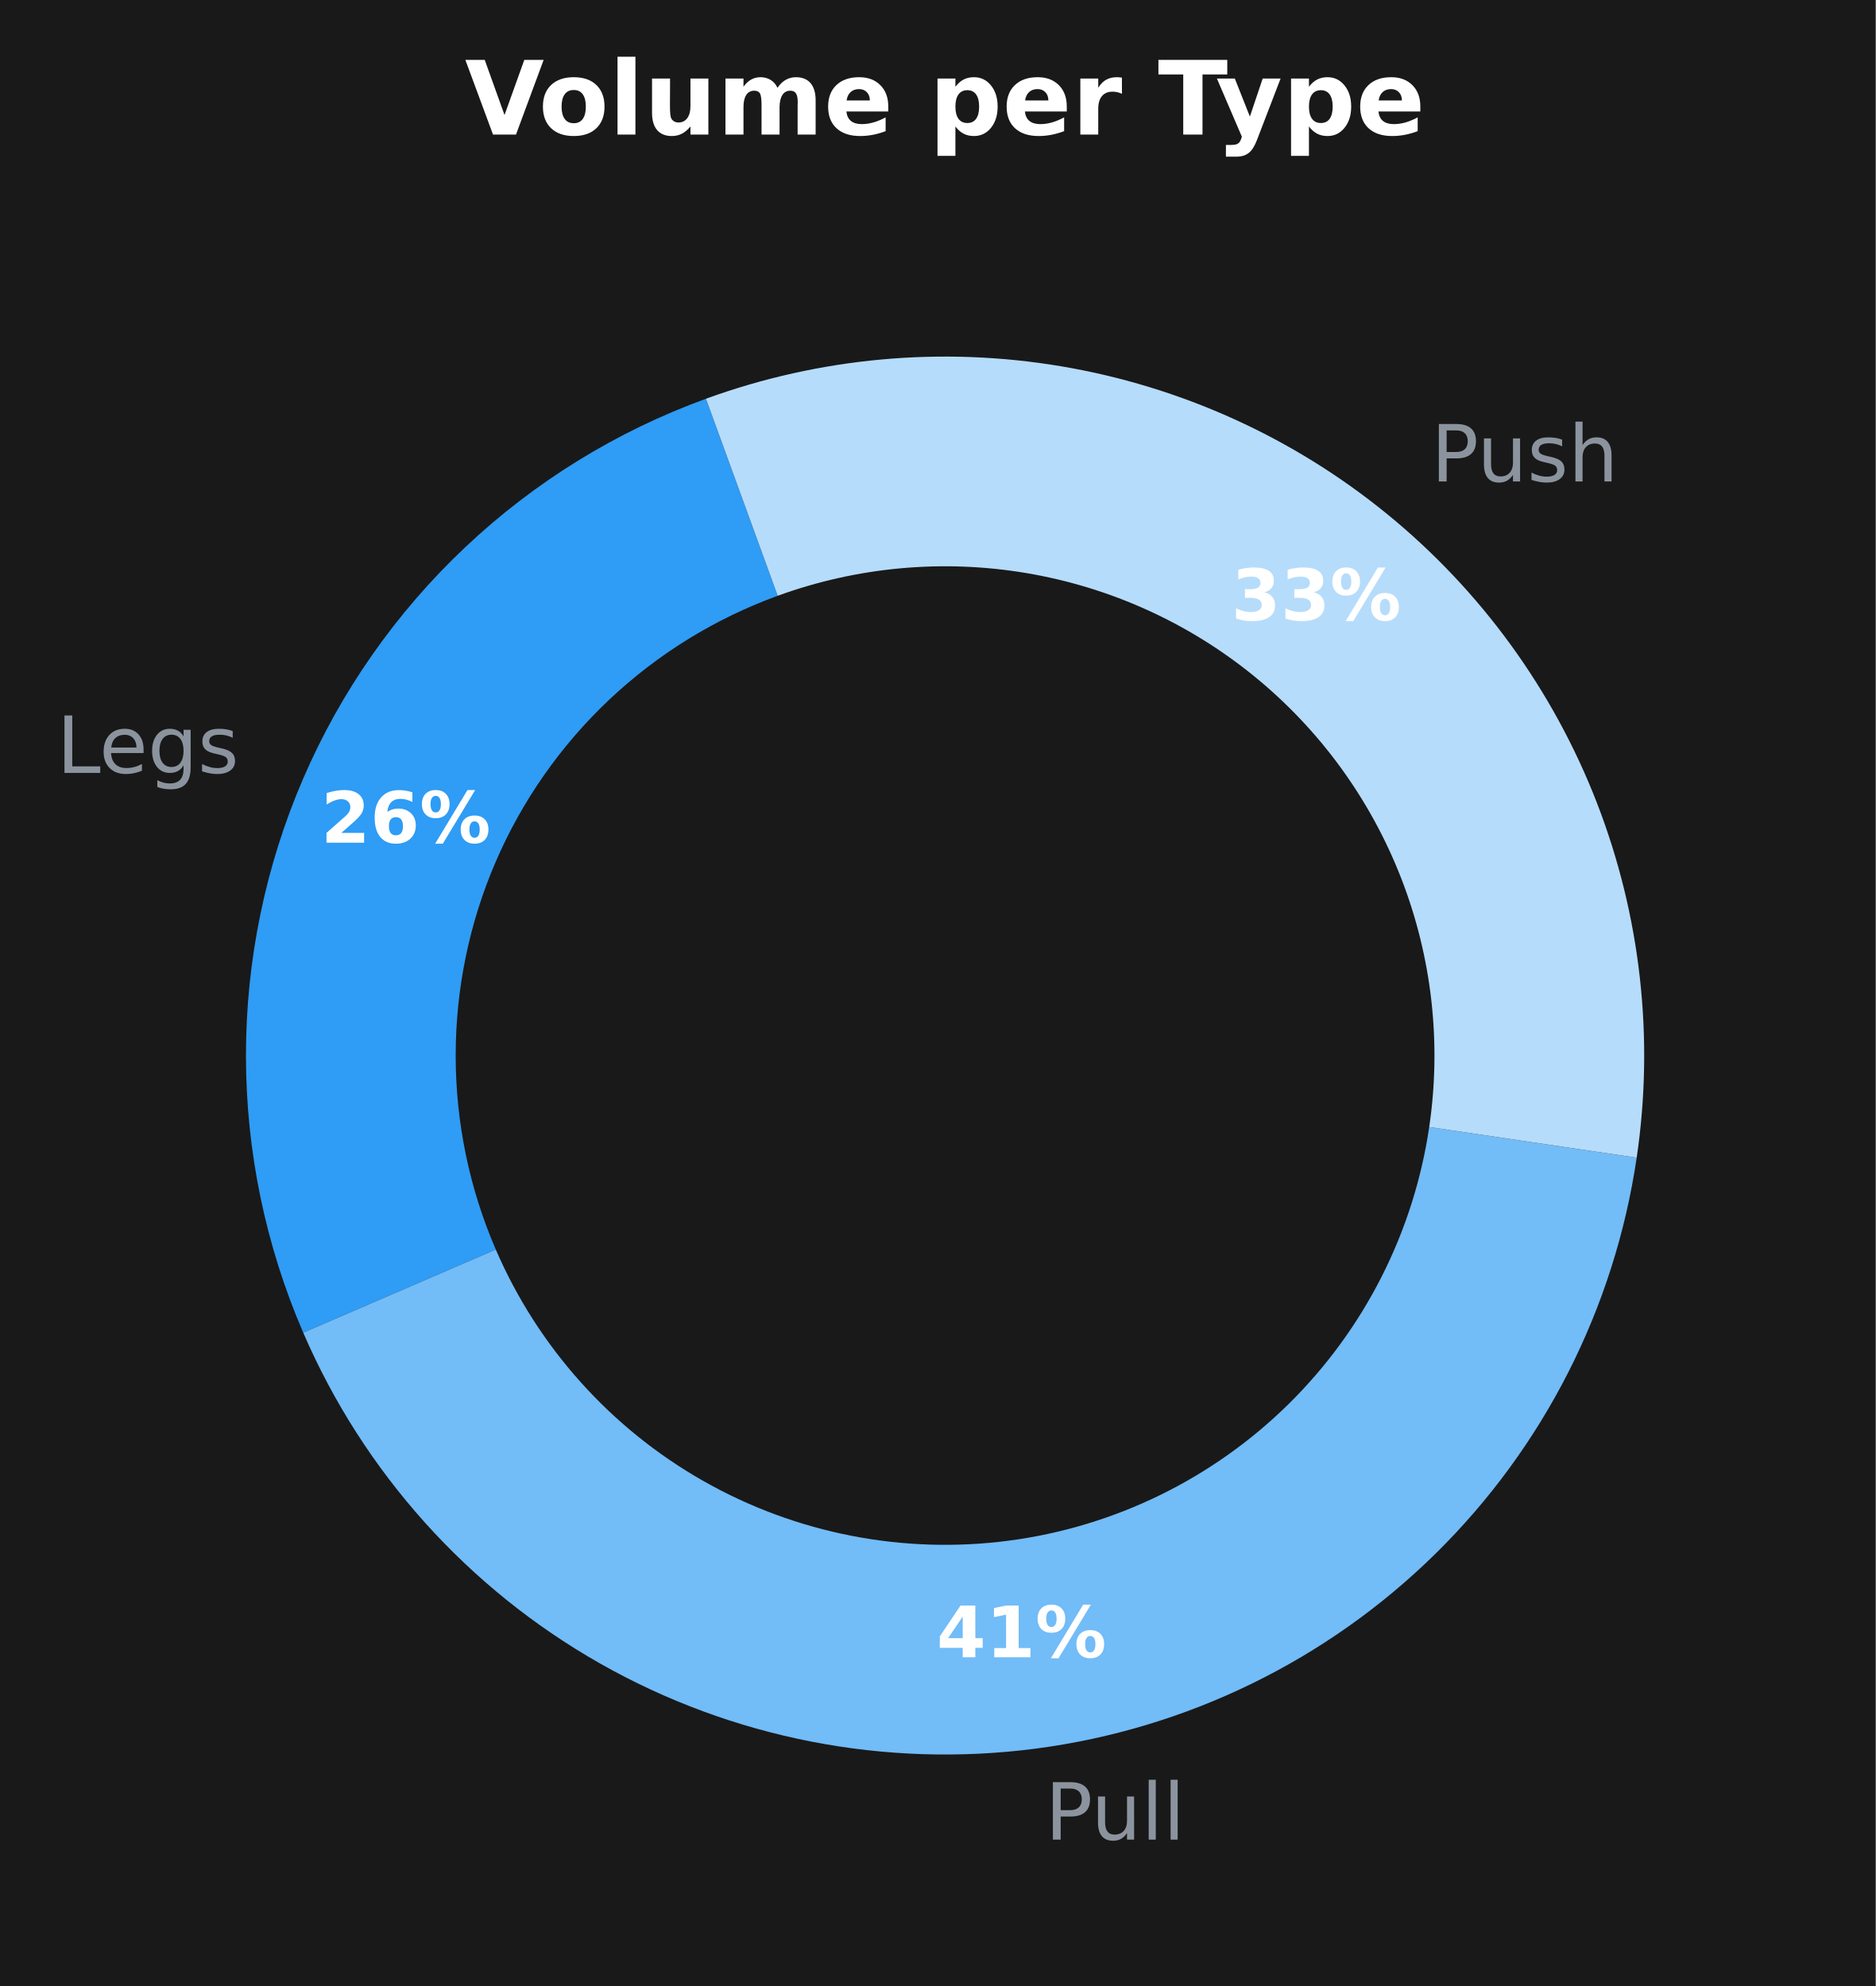
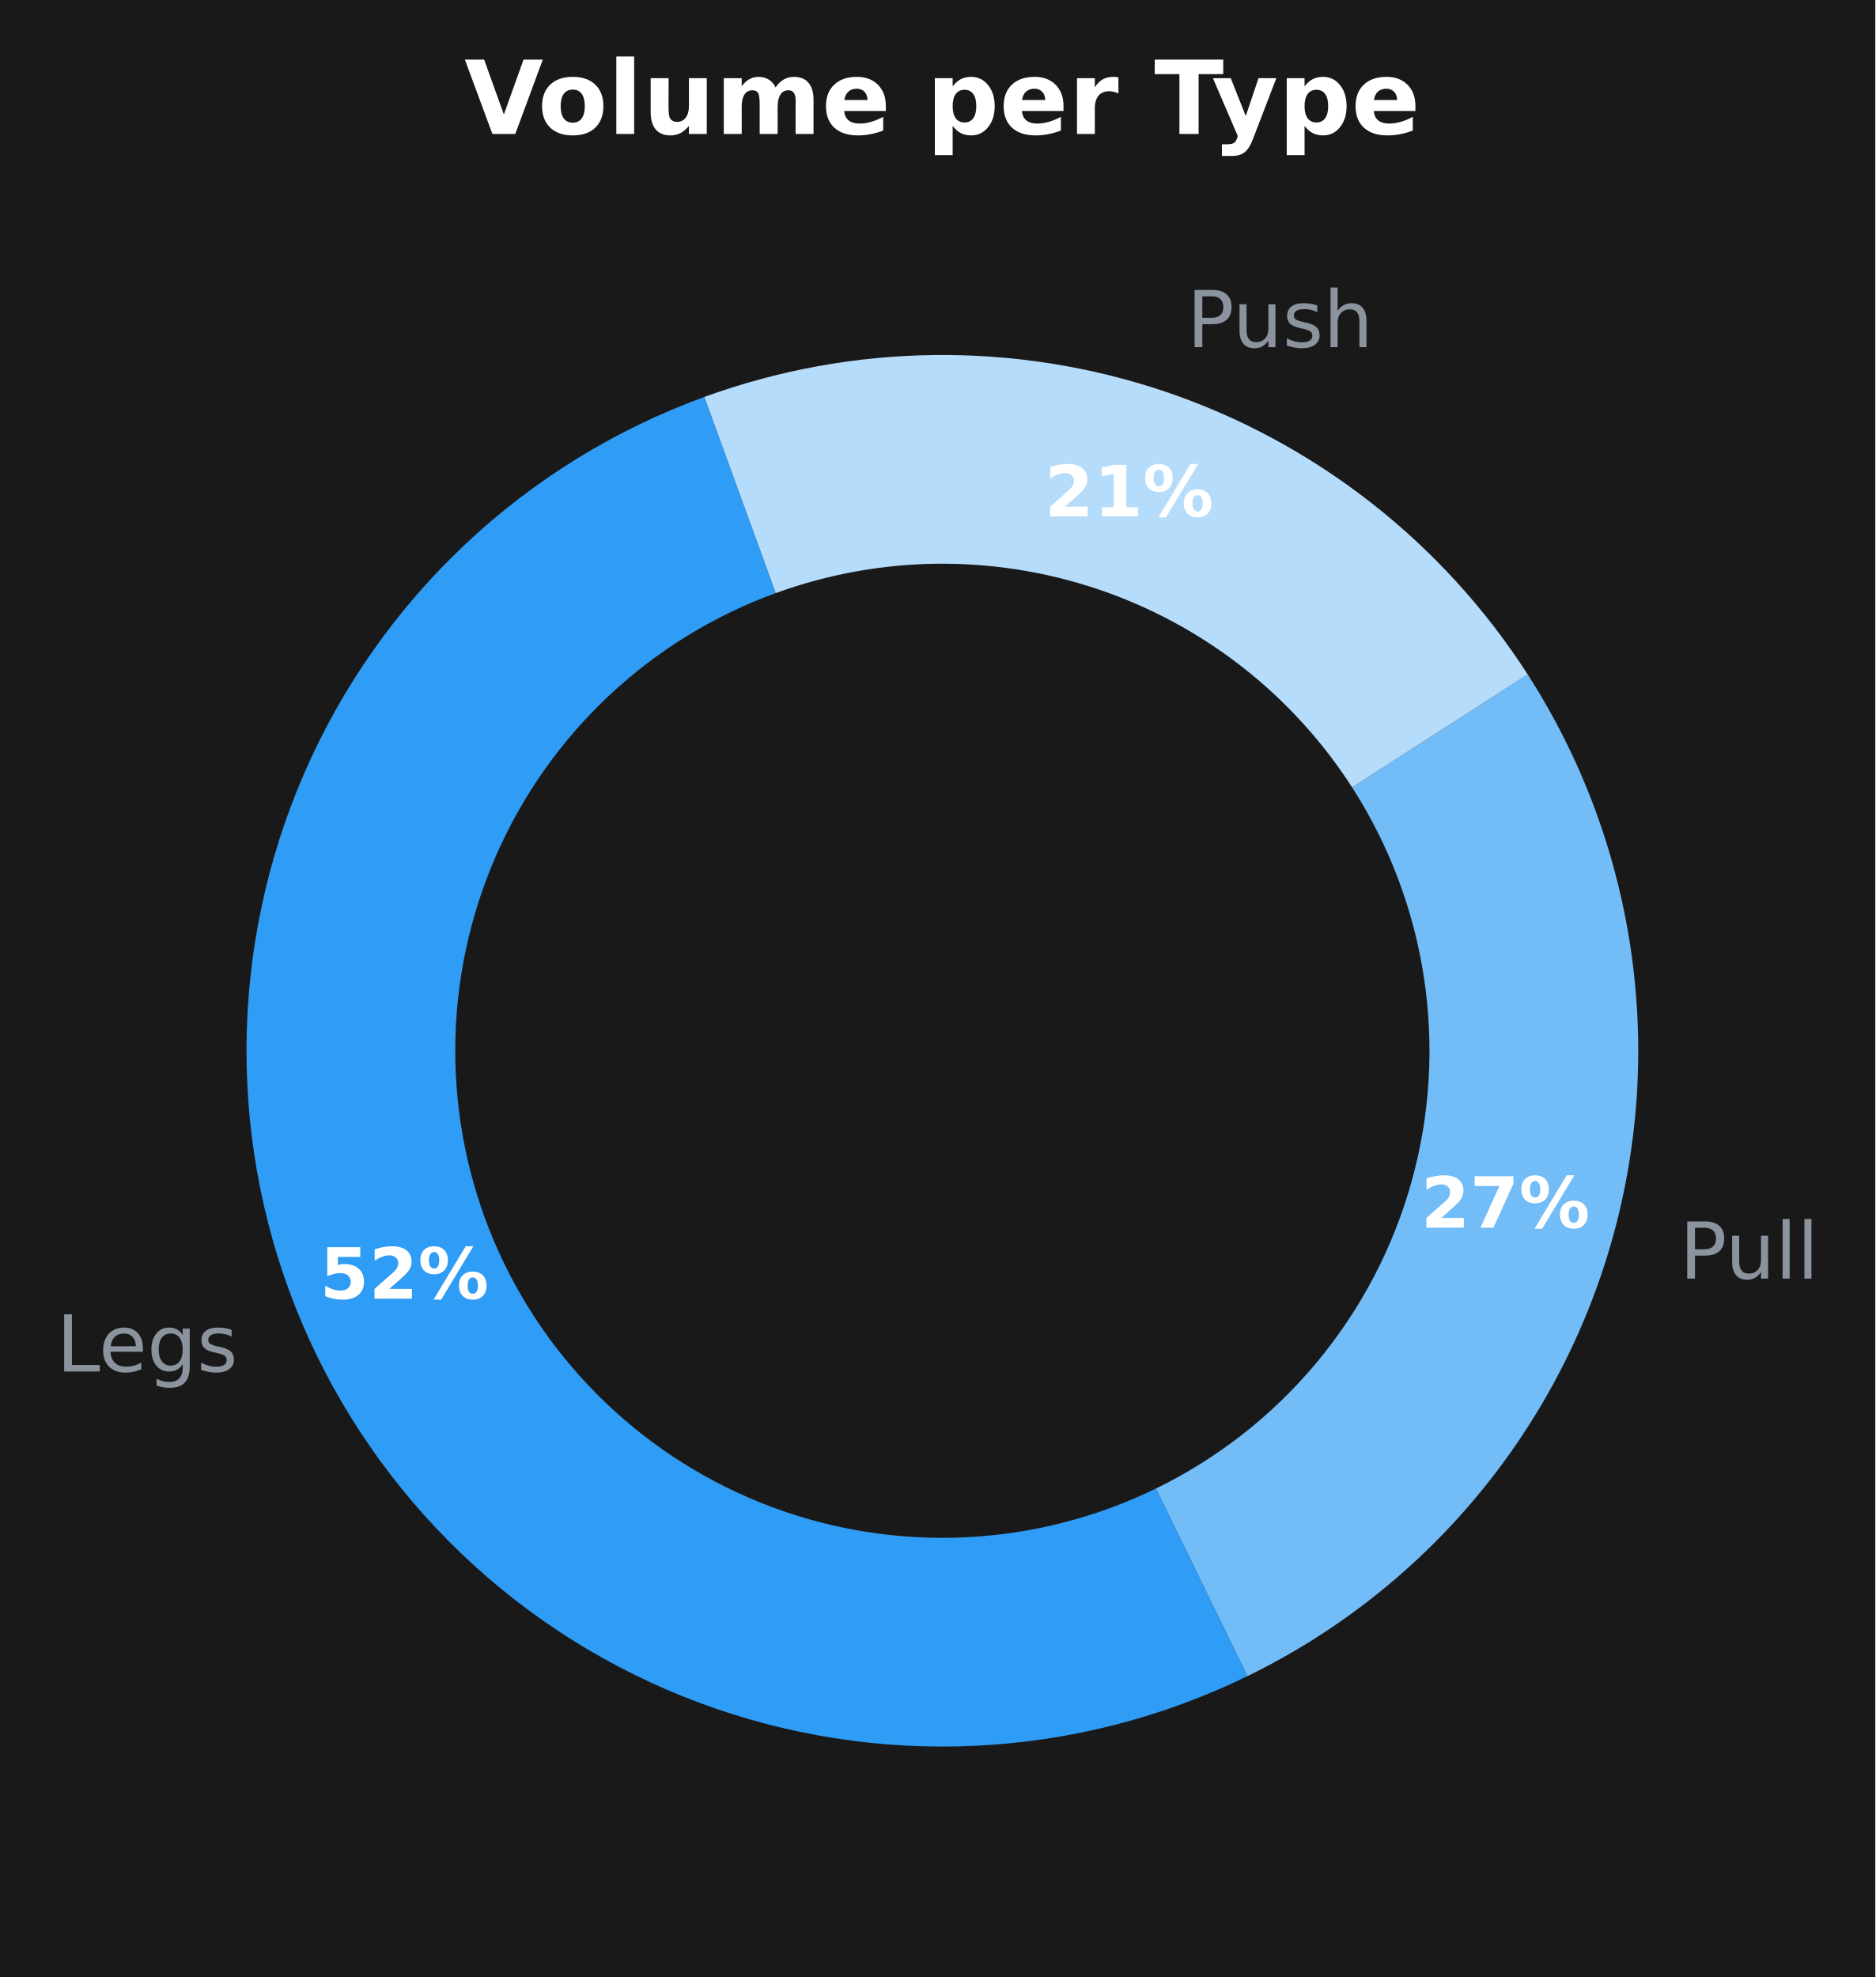
- <svg xmlns="http://www.w3.org/2000/svg" xmlns:xlink="http://www.w3.org/1999/xlink" width="237.99pt" height="252.038pt" viewBox="0 0 237.99 252.038" version="1.1">
+ <svg xmlns="http://www.w3.org/2000/svg" xmlns:xlink="http://www.w3.org/1999/xlink" width="239.04pt" height="252.038pt" viewBox="0 0 239.04 252.038" version="1.1">
  <defs>
    <style type="text/css">*{stroke-linejoin: round; stroke-linecap: butt}</style>
  </defs>
  <g id="figure_1">
    <g id="patch_1">
-       <path d="M 0 252.038  L 237.99 252.038  L 237.99 0  L 0 0  z " style="fill: #191919" />
+       <path d="M 0 252.038  L 239.04 252.038  L 239.04 0  L 0 0  z " style="fill: #191919" />
    </g>
    <g id="axes_1">
      <g id="patch_2">
-         <path d="M 89.571 50.603  C 78.214 54.737 67.821 61.148 59.031 69.443  C 50.241 77.738 43.238 87.742 38.453 98.84  C 33.669 109.938 31.202 121.898 31.206 133.984  C 31.209 146.07 33.683 158.028 38.474 169.124  L 62.905 158.574  C 59.551 150.807 57.819 142.436 57.817 133.976  C 57.814 125.516 59.541 117.144 62.89 109.375  C 66.24 101.607 71.142 94.604 77.295 88.797  C 83.448 82.991 90.723 78.503 98.673 75.61  z " style="fill: #2f9cf5" />
+         <path d="M 89.785 50.603  C 78.472 54.721 68.114 61.1 59.345 69.349  C 50.575 77.599 43.577 87.548 38.776 98.589  C 33.976 109.63 31.473 121.534 31.421 133.574  C 31.369 145.614 33.768 157.539 38.473 168.621  C 43.178 179.703 50.09 189.713 58.787 198.038  C 67.485 206.363 77.787 212.831 89.065 217.047  C 100.342 221.262 112.361 223.138 124.387 222.559  C 136.412 221.981 148.195 218.96 159.016 213.681  L 147.349 189.764  C 139.774 193.459 131.526 195.574 123.108 195.979  C 114.69 196.384 106.277 195.071 98.382 192.12  C 90.488 189.169 83.277 184.642 77.188 178.814  C 71.1 172.986 66.262 165.98 62.968 158.222  C 59.675 150.464 57.995 142.117 58.032 133.689  C 58.068 125.261 59.82 116.929 63.18 109.2  C 66.541 101.471 71.44 94.507 77.578 88.732  C 83.717 82.957 90.967 78.492 98.887 75.61  z " style="fill: #2f9cf5" />
      </g>
      <g id="patch_3">
-         <path d="M 38.474 169.124  C 46.122 186.834 59.342 201.575 76.118 211.099  C 92.894 220.622 112.328 224.418 131.455 221.907  C 150.581 219.397 168.377 210.714 182.127 197.183  C 195.877 183.653 204.845 165.999 207.662 146.915  L 181.337 143.028  C 179.364 156.387 173.087 168.744 163.462 178.216  C 153.837 187.687 141.38 193.765 127.991 195.523  C 114.602 197.28 100.999 194.623 89.256 187.956  C 77.512 181.29 68.258 170.971 62.905 158.574  z " style="fill: #72bcf8" />
+         <path d="M 159.016 213.681  C 170.274 208.189 180.243 200.374 188.263 190.751  C 196.283 181.129 202.174 169.916 205.549 157.853  C 208.923 145.79 209.704 133.147 207.84 120.76  C 205.977 108.373 201.51 96.52 194.736 85.984  L 172.352 100.376  C 177.094 107.752 180.221 116.049 181.525 124.72  C 182.83 133.39 182.283 142.24 179.921 150.684  C 177.559 159.129 173.435 166.978 167.821 173.713  C 162.207 180.449 155.229 185.92 147.349 189.764  z " style="fill: #72bcf8" />
      </g>
      <g id="patch_4">
-         <path d="M 207.662 146.915  C 209.906 131.72 208.165 116.2 202.61 101.88  C 197.056 87.559 187.876 74.925 175.973 65.217  C 164.07 55.509 149.847 49.058 134.703 46.496  C 119.558 43.935 104.005 45.35 89.571 50.603  L 98.673 75.61  C 108.776 71.933 119.663 70.942 130.265 72.735  C 140.866 74.528 150.822 79.044 159.154 85.839  C 167.486 92.635 173.912 101.479 177.8 111.503  C 181.688 121.527 182.907 132.391 181.337 143.028  z " style="fill: #b6dcfb" />
+         <path d="M 194.736 85.984  C 183.853 69.059 167.528 56.33 148.461 49.902  C 129.393 43.474 108.694 43.721 89.785 50.603  L 98.887 75.61  C 112.123 70.792 126.612 70.619 139.96 75.119  C 153.307 79.618 164.734 88.529 172.352 100.376  z " style="fill: #b6dcfb" />
      </g>
      <g id="matplotlib.axis_1" />
      <g id="matplotlib.axis_2" />
      <g id="text_1">
-         <g style="fill: #8b949e" transform="translate(7.2 98.08767) scale(0.1 -0.1)">
+         <g style="fill: #8b949e" transform="translate(7.2 174.8468) scale(0.1 -0.1)">
          <defs>
            <path id="DejaVuSans-4c" d="M 628 4666  L 1259 4666  L 1259 531  L 3531 531  L 3531 0  L 628 0  L 628 4666  z " transform="scale(0.015625)" />
            <path id="DejaVuSans-65" d="M 3597 1894  L 3597 1613  L 953 1613  Q 991 1019 1311 708  Q 1631 397 2203 397  Q 2534 397 2845 478  Q 3156 559 3463 722  L 3463 178  Q 3153 47 2828 -22  Q 2503 -91 2169 -91  Q 1331 -91 842 396  Q 353 884 353 1716  Q 353 2575 817 3079  Q 1281 3584 2069 3584  Q 2775 3584 3186 3129  Q 3597 2675 3597 1894  z M 3022 2063  Q 3016 2534 2758 2815  Q 2500 3097 2075 3097  Q 1594 3097 1305 2825  Q 1016 2553 972 2059  L 3022 2063  z " transform="scale(0.015625)" />
            <path id="DejaVuSans-67" d="M 2906 1791  Q 2906 2416 2648 2759  Q 2391 3103 1925 3103  Q 1463 3103 1205 2759  Q 947 2416 947 1791  Q 947 1169 1205 825  Q 1463 481 1925 481  Q 2391 481 2648 825  Q 2906 1169 2906 1791  z M 3481 434  Q 3481 -459 3084 -895  Q 2688 -1331 1869 -1331  Q 1566 -1331 1297 -1286  Q 1028 -1241 775 -1147  L 775 -588  Q 1028 -725 1275 -790  Q 1522 -856 1778 -856  Q 2344 -856 2625 -561  Q 2906 -266 2906 331  L 2906 616  Q 2728 306 2450 153  Q 2172 0 1784 0  Q 1141 0 747 490  Q 353 981 353 1791  Q 353 2603 747 3093  Q 1141 3584 1784 3584  Q 2172 3584 2450 3431  Q 2728 3278 2906 2969  L 2906 3500  L 3481 3500  L 3481 434  z " transform="scale(0.015625)" />
            <path id="DejaVuSans-73" d="M 2834 3397  L 2834 2853  Q 2591 2978 2328 3040  Q 2066 3103 1784 3103  Q 1356 3103 1142 2972  Q 928 2841 928 2578  Q 928 2378 1081 2264  Q 1234 2150 1697 2047  L 1894 2003  Q 2506 1872 2764 1633  Q 3022 1394 3022 966  Q 3022 478 2636 193  Q 2250 -91 1575 -91  Q 1294 -91 989 -36  Q 684 19 347 128  L 347 722  Q 666 556 975 473  Q 1284 391 1588 391  Q 1994 391 2212 530  Q 2431 669 2431 922  Q 2431 1156 2273 1281  Q 2116 1406 1581 1522  L 1381 1569  Q 847 1681 609 1914  Q 372 2147 372 2553  Q 372 3047 722 3315  Q 1072 3584 1716 3584  Q 2034 3584 2315 3537  Q 2597 3491 2834 3397  z " transform="scale(0.015625)" />
          </defs>
          <use xlink:href="#DejaVuSans-4c" />
          <use xlink:href="#DejaVuSans-65" transform="translate(53.96289 0)" />
          <use xlink:href="#DejaVuSans-67" transform="translate(115.4863 0)" />
          <use xlink:href="#DejaVuSans-73" transform="translate(178.9629 0)" />
        </g>
      </g>
      <g id="text_2">
-         <g style="fill: #ffffff" transform="translate(40.71529 106.9424) scale(0.09 -0.09)">
+         <g style="fill: #ffffff" transform="translate(40.76587 165.5584) scale(0.09 -0.09)">
          <defs>
+             <path id="DejaVuSans-Bold-35" d="M 678 4666  L 3669 4666  L 3669 3781  L 1638 3781  L 1638 3059  Q 1775 3097 1914 3117  Q 2053 3138 2203 3138  Q 3056 3138 3531 2711  Q 4006 2284 4006 1522  Q 4006 766 3489 337  Q 2972 -91 2053 -91  Q 1656 -91 1267 -14  Q 878 63 494 219  L 494 1166  Q 875 947 1217 837  Q 1559 728 1863 728  Q 2300 728 2551 942  Q 2803 1156 2803 1522  Q 2803 1891 2551 2103  Q 2300 2316 1863 2316  Q 1603 2316 1309 2248  Q 1016 2181 678 2041  L 678 4666  z " transform="scale(0.015625)" />
            <path id="DejaVuSans-Bold-32" d="M 1844 884  L 3897 884  L 3897 0  L 506 0  L 506 884  L 2209 2388  Q 2438 2594 2547 2791  Q 2656 2988 2656 3200  Q 2656 3528 2436 3728  Q 2216 3928 1850 3928  Q 1569 3928 1234 3808  Q 900 3688 519 3450  L 519 4475  Q 925 4609 1322 4679  Q 1719 4750 2100 4750  Q 2938 4750 3402 4381  Q 3866 4013 3866 3353  Q 3866 2972 3669 2642  Q 3472 2313 2841 1759  L 1844 884  z " transform="scale(0.015625)" />
-             <path id="DejaVuSans-Bold-36" d="M 2316 2303  Q 2000 2303 1842 2098  Q 1684 1894 1684 1484  Q 1684 1075 1842 870  Q 2000 666 2316 666  Q 2634 666 2792 870  Q 2950 1075 2950 1484  Q 2950 1894 2792 2098  Q 2634 2303 2316 2303  z M 3803 4544  L 3803 3681  Q 3506 3822 3243 3889  Q 2981 3956 2731 3956  Q 2194 3956 1894 3657  Q 1594 3359 1544 2772  Q 1750 2925 1990 3001  Q 2231 3078 2516 3078  Q 3231 3078 3670 2659  Q 4109 2241 4109 1563  Q 4109 813 3618 361  Q 3128 -91 2303 -91  Q 1394 -91 895 523  Q 397 1138 397 2266  Q 397 3422 980 4083  Q 1563 4744 2578 4744  Q 2900 4744 3203 4694  Q 3506 4644 3803 4544  z " transform="scale(0.015625)" />
            <path id="DejaVuSans-Bold-25" d="M 4959 1925  Q 4738 1925 4616 1733  Q 4494 1541 4494 1184  Q 4494 825 4614 633  Q 4734 441 4959 441  Q 5184 441 5303 633  Q 5422 825 5422 1184  Q 5422 1541 5301 1733  Q 5181 1925 4959 1925  z M 4959 2450  Q 5541 2450 5875 2112  Q 6209 1775 6209 1184  Q 6209 594 5875 251  Q 5541 -91 4959 -91  Q 4378 -91 4042 251  Q 3706 594 3706 1184  Q 3706 1772 4042 2111  Q 4378 2450 4959 2450  z M 2094 -91  L 1403 -91  L 4319 4750  L 5013 4750  L 2094 -91  z M 1453 4750  Q 2034 4750 2367 4411  Q 2700 4072 2700 3481  Q 2700 2891 2367 2550  Q 2034 2209 1453 2209  Q 872 2209 539 2550  Q 206 2891 206 3481  Q 206 4072 539 4411  Q 872 4750 1453 4750  z M 1453 4225  Q 1228 4225 1106 4031  Q 984 3838 984 3481  Q 984 3122 1106 2926  Q 1228 2731 1453 2731  Q 1678 2731 1798 2926  Q 1919 3122 1919 3481  Q 1919 3838 1797 4031  Q 1675 4225 1453 4225  z " transform="scale(0.015625)" />
          </defs>
-           <use xlink:href="#DejaVuSans-Bold-32" />
-           <use xlink:href="#DejaVuSans-Bold-36" transform="translate(69.58008 0)" />
+           <use xlink:href="#DejaVuSans-Bold-35" />
+           <use xlink:href="#DejaVuSans-Bold-32" transform="translate(69.58008 0)" />
          <use xlink:href="#DejaVuSans-Bold-25" transform="translate(139.1602 0)" />
        </g>
      </g>
      <g id="text_3">
-         <g style="fill: #8b949e" transform="translate(132.6091 233.4618) scale(0.1 -0.1)">
+         <g style="fill: #8b949e" transform="translate(214.0913 163.0018) scale(0.1 -0.1)">
          <defs>
            <path id="DejaVuSans-50" d="M 1259 4147  L 1259 2394  L 2053 2394  Q 2494 2394 2734 2622  Q 2975 2850 2975 3272  Q 2975 3691 2734 3919  Q 2494 4147 2053 4147  L 1259 4147  z M 628 4666  L 2053 4666  Q 2838 4666 3239 4311  Q 3641 3956 3641 3272  Q 3641 2581 3239 2228  Q 2838 1875 2053 1875  L 1259 1875  L 1259 0  L 628 0  L 628 4666  z " transform="scale(0.015625)" />
            <path id="DejaVuSans-75" d="M 544 1381  L 544 3500  L 1119 3500  L 1119 1403  Q 1119 906 1312 657  Q 1506 409 1894 409  Q 2359 409 2629 706  Q 2900 1003 2900 1516  L 2900 3500  L 3475 3500  L 3475 0  L 2900 0  L 2900 538  Q 2691 219 2414 64  Q 2138 -91 1772 -91  Q 1169 -91 856 284  Q 544 659 544 1381  z M 1991 3584  L 1991 3584  z " transform="scale(0.015625)" />
            <path id="DejaVuSans-6c" d="M 603 4863  L 1178 4863  L 1178 0  L 603 0  L 603 4863  z " transform="scale(0.015625)" />
          </defs>
          <use xlink:href="#DejaVuSans-50" />
          <use xlink:href="#DejaVuSans-75" transform="translate(58.55273 0)" />
          <use xlink:href="#DejaVuSans-6c" transform="translate(121.9316 0)" />
          <use xlink:href="#DejaVuSans-6c" transform="translate(149.7148 0)" />
        </g>
      </g>
      <g id="text_4">
-         <g style="fill: #ffffff" transform="translate(118.8363 210.319) scale(0.09 -0.09)">
+         <g style="fill: #ffffff" transform="translate(181.1096 156.5132) scale(0.09 -0.09)">
          <defs>
-             <path id="DejaVuSans-Bold-34" d="M 2356 3675  L 1038 1722  L 2356 1722  L 2356 3675  z M 2156 4666  L 3494 4666  L 3494 1722  L 4159 1722  L 4159 850  L 3494 850  L 3494 0  L 2356 0  L 2356 850  L 288 850  L 288 1881  L 2156 4666  z " transform="scale(0.015625)" />
-             <path id="DejaVuSans-Bold-31" d="M 750 831  L 1813 831  L 1813 3847  L 722 3622  L 722 4441  L 1806 4666  L 2950 4666  L 2950 831  L 4013 831  L 4013 0  L 750 0  L 750 831  z " transform="scale(0.015625)" />
+             <path id="DejaVuSans-Bold-37" d="M 428 4666  L 3944 4666  L 3944 3988  L 2125 0  L 953 0  L 2675 3781  L 428 3781  L 428 4666  z " transform="scale(0.015625)" />
          </defs>
-           <use xlink:href="#DejaVuSans-Bold-34" />
-           <use xlink:href="#DejaVuSans-Bold-31" transform="translate(69.58008 0)" />
+           <use xlink:href="#DejaVuSans-Bold-32" />
+           <use xlink:href="#DejaVuSans-Bold-37" transform="translate(69.58008 0)" />
          <use xlink:href="#DejaVuSans-Bold-25" transform="translate(139.1602 0)" />
        </g>
      </g>
      <g id="text_5">
-         <g style="fill: #8b949e" transform="translate(181.5792 61.10221) scale(0.1 -0.1)">
+         <g style="fill: #8b949e" transform="translate(151.2943 44.25566) scale(0.1 -0.1)">
          <defs>
            <path id="DejaVuSans-68" d="M 3513 2113  L 3513 0  L 2938 0  L 2938 2094  Q 2938 2591 2744 2837  Q 2550 3084 2163 3084  Q 1697 3084 1428 2787  Q 1159 2491 1159 1978  L 1159 0  L 581 0  L 581 4863  L 1159 4863  L 1159 2956  Q 1366 3272 1645 3428  Q 1925 3584 2291 3584  Q 2894 3584 3203 3211  Q 3513 2838 3513 2113  z " transform="scale(0.015625)" />
          </defs>
          <use xlink:href="#DejaVuSans-50" />
          <use xlink:href="#DejaVuSans-75" transform="translate(58.55273 0)" />
          <use xlink:href="#DejaVuSans-73" transform="translate(121.9316 0)" />
          <use xlink:href="#DejaVuSans-68" transform="translate(174.0312 0)" />
        </g>
      </g>
      <g id="text_6">
-         <g style="fill: #ffffff" transform="translate(156.2316 78.69894) scale(0.09 -0.09)">
+         <g style="fill: #ffffff" transform="translate(133.1556 65.8343) scale(0.09 -0.09)">
          <defs>
-             <path id="DejaVuSans-Bold-33" d="M 2981 2516  Q 3453 2394 3698 2092  Q 3944 1791 3944 1325  Q 3944 631 3412 270  Q 2881 -91 1863 -91  Q 1503 -91 1142 -33  Q 781 25 428 141  L 428 1069  Q 766 900 1098 814  Q 1431 728 1753 728  Q 2231 728 2486 893  Q 2741 1059 2741 1369  Q 2741 1688 2480 1852  Q 2219 2016 1709 2016  L 1228 2016  L 1228 2791  L 1734 2791  Q 2188 2791 2409 2933  Q 2631 3075 2631 3366  Q 2631 3634 2415 3781  Q 2200 3928 1806 3928  Q 1516 3928 1219 3862  Q 922 3797 628 3669  L 628 4550  Q 984 4650 1334 4700  Q 1684 4750 2022 4750  Q 2931 4750 3382 4451  Q 3834 4153 3834 3553  Q 3834 3144 3618 2883  Q 3403 2622 2981 2516  z " transform="scale(0.015625)" />
+             <path id="DejaVuSans-Bold-31" d="M 750 831  L 1813 831  L 1813 3847  L 722 3622  L 722 4441  L 1806 4666  L 2950 4666  L 2950 831  L 4013 831  L 4013 0  L 750 0  L 750 831  z " transform="scale(0.015625)" />
          </defs>
-           <use xlink:href="#DejaVuSans-Bold-33" />
-           <use xlink:href="#DejaVuSans-Bold-33" transform="translate(69.58008 0)" />
+           <use xlink:href="#DejaVuSans-Bold-32" />
+           <use xlink:href="#DejaVuSans-Bold-31" transform="translate(69.58008 0)" />
          <use xlink:href="#DejaVuSans-Bold-25" transform="translate(139.1602 0)" />
        </g>
      </g>
      <g id="text_7">
-         <g style="fill: #ffffff" transform="translate(58.9804 17.07797) scale(0.13 -0.13)">
+         <g style="fill: #ffffff" transform="translate(59.19442 17.07797) scale(0.13 -0.13)">
          <defs>
            <path id="DejaVuSans-Bold-56" d="M 31 4666  L 1241 4666  L 2478 1222  L 3713 4666  L 4922 4666  L 3194 0  L 1759 0  L 31 4666  z " transform="scale(0.015625)" />
            <path id="DejaVuSans-Bold-6f" d="M 2203 2784  Q 1831 2784 1636 2517  Q 1441 2250 1441 1747  Q 1441 1244 1636 976  Q 1831 709 2203 709  Q 2569 709 2762 976  Q 2956 1244 2956 1747  Q 2956 2250 2762 2517  Q 2569 2784 2203 2784  z M 2203 3584  Q 3106 3584 3614 3096  Q 4122 2609 4122 1747  Q 4122 884 3614 396  Q 3106 -91 2203 -91  Q 1297 -91 786 396  Q 275 884 275 1747  Q 275 2609 786 3096  Q 1297 3584 2203 3584  z " transform="scale(0.015625)" />
            <path id="DejaVuSans-Bold-6c" d="M 538 4863  L 1656 4863  L 1656 0  L 538 0  L 538 4863  z " transform="scale(0.015625)" />
            <path id="DejaVuSans-Bold-75" d="M 500 1363  L 500 3500  L 1625 3500  L 1625 3150  Q 1625 2866 1622 2436  Q 1619 2006 1619 1863  Q 1619 1441 1641 1255  Q 1663 1069 1716 984  Q 1784 875 1895 815  Q 2006 756 2150 756  Q 2500 756 2700 1025  Q 2900 1294 2900 1772  L 2900 3500  L 4019 3500  L 4019 0  L 2900 0  L 2900 506  Q 2647 200 2364 54  Q 2081 -91 1741 -91  Q 1134 -91 817 281  Q 500 653 500 1363  z " transform="scale(0.015625)" />
            <path id="DejaVuSans-Bold-6d" d="M 3781 2919  Q 3994 3244 4286 3414  Q 4578 3584 4928 3584  Q 5531 3584 5847 3212  Q 6163 2841 6163 2131  L 6163 0  L 5038 0  L 5038 1825  Q 5041 1866 5042 1909  Q 5044 1953 5044 2034  Q 5044 2406 4934 2573  Q 4825 2741 4581 2741  Q 4263 2741 4089 2478  Q 3916 2216 3909 1719  L 3909 0  L 2784 0  L 2784 1825  Q 2784 2406 2684 2573  Q 2584 2741 2328 2741  Q 2006 2741 1831 2477  Q 1656 2213 1656 1722  L 1656 0  L 531 0  L 531 3500  L 1656 3500  L 1656 2988  Q 1863 3284 2130 3434  Q 2397 3584 2719 3584  Q 3081 3584 3359 3409  Q 3638 3234 3781 2919  z " transform="scale(0.015625)" />
            <path id="DejaVuSans-Bold-65" d="M 4031 1759  L 4031 1441  L 1416 1441  Q 1456 1047 1700 850  Q 1944 653 2381 653  Q 2734 653 3104 758  Q 3475 863 3866 1075  L 3866 213  Q 3469 63 3072 -14  Q 2675 -91 2278 -91  Q 1328 -91 801 392  Q 275 875 275 1747  Q 275 2603 792 3093  Q 1309 3584 2216 3584  Q 3041 3584 3536 3087  Q 4031 2591 4031 1759  z M 2881 2131  Q 2881 2450 2695 2645  Q 2509 2841 2209 2841  Q 1884 2841 1681 2658  Q 1478 2475 1428 2131  L 2881 2131  z " transform="scale(0.015625)" />
            <path id="DejaVuSans-Bold-20" transform="scale(0.015625)" />
            <path id="DejaVuSans-Bold-70" d="M 1656 506  L 1656 -1331  L 538 -1331  L 538 3500  L 1656 3500  L 1656 2988  Q 1888 3294 2169 3439  Q 2450 3584 2816 3584  Q 3463 3584 3878 3070  Q 4294 2556 4294 1747  Q 4294 938 3878 423  Q 3463 -91 2816 -91  Q 2450 -91 2169 54  Q 1888 200 1656 506  z M 2400 2772  Q 2041 2772 1848 2508  Q 1656 2244 1656 1747  Q 1656 1250 1848 986  Q 2041 722 2400 722  Q 2759 722 2948 984  Q 3138 1247 3138 1747  Q 3138 2247 2948 2509  Q 2759 2772 2400 2772  z " transform="scale(0.015625)" />
            <path id="DejaVuSans-Bold-72" d="M 3138 2547  Q 2991 2616 2845 2648  Q 2700 2681 2553 2681  Q 2122 2681 1889 2404  Q 1656 2128 1656 1613  L 1656 0  L 538 0  L 538 3500  L 1656 3500  L 1656 2925  Q 1872 3269 2151 3426  Q 2431 3584 2822 3584  Q 2878 3584 2943 3579  Q 3009 3575 3134 3559  L 3138 2547  z " transform="scale(0.015625)" />
            <path id="DejaVuSans-Bold-54" d="M 31 4666  L 4331 4666  L 4331 3756  L 2784 3756  L 2784 0  L 1581 0  L 1581 3756  L 31 3756  L 31 4666  z " transform="scale(0.015625)" />
            <path id="DejaVuSans-Bold-79" d="M 78 3500  L 1197 3500  L 2138 1125  L 2938 3500  L 4056 3500  L 2584 -331  Q 2363 -916 2067 -1148  Q 1772 -1381 1288 -1381  L 641 -1381  L 641 -647  L 991 -647  Q 1275 -647 1404 -556  Q 1534 -466 1606 -231  L 1638 -134  L 78 3500  z " transform="scale(0.015625)" />
          </defs>
          <use xlink:href="#DejaVuSans-Bold-56" />
          <use xlink:href="#DejaVuSans-Bold-6f" transform="translate(71.89258 0)" />
          <use xlink:href="#DejaVuSans-Bold-6c" transform="translate(140.5938 0)" />
          <use xlink:href="#DejaVuSans-Bold-75" transform="translate(174.8711 0)" />
          <use xlink:href="#DejaVuSans-Bold-6d" transform="translate(246.0625 0)" />
          <use xlink:href="#DejaVuSans-Bold-65" transform="translate(350.2617 0)" />
          <use xlink:href="#DejaVuSans-Bold-20" transform="translate(418.084 0)" />
          <use xlink:href="#DejaVuSans-Bold-70" transform="translate(452.8984 0)" />
          <use xlink:href="#DejaVuSans-Bold-65" transform="translate(524.4805 0)" />
          <use xlink:href="#DejaVuSans-Bold-72" transform="translate(592.3027 0)" />
          <use xlink:href="#DejaVuSans-Bold-20" transform="translate(641.6191 0)" />
          <use xlink:href="#DejaVuSans-Bold-54" transform="translate(676.4336 0)" />
          <use xlink:href="#DejaVuSans-Bold-79" transform="translate(732.7715 0)" />
          <use xlink:href="#DejaVuSans-Bold-70" transform="translate(797.957 0)" />
          <use xlink:href="#DejaVuSans-Bold-65" transform="translate(869.5391 0)" />
        </g>
      </g>
    </g>
  </g>
</svg>
